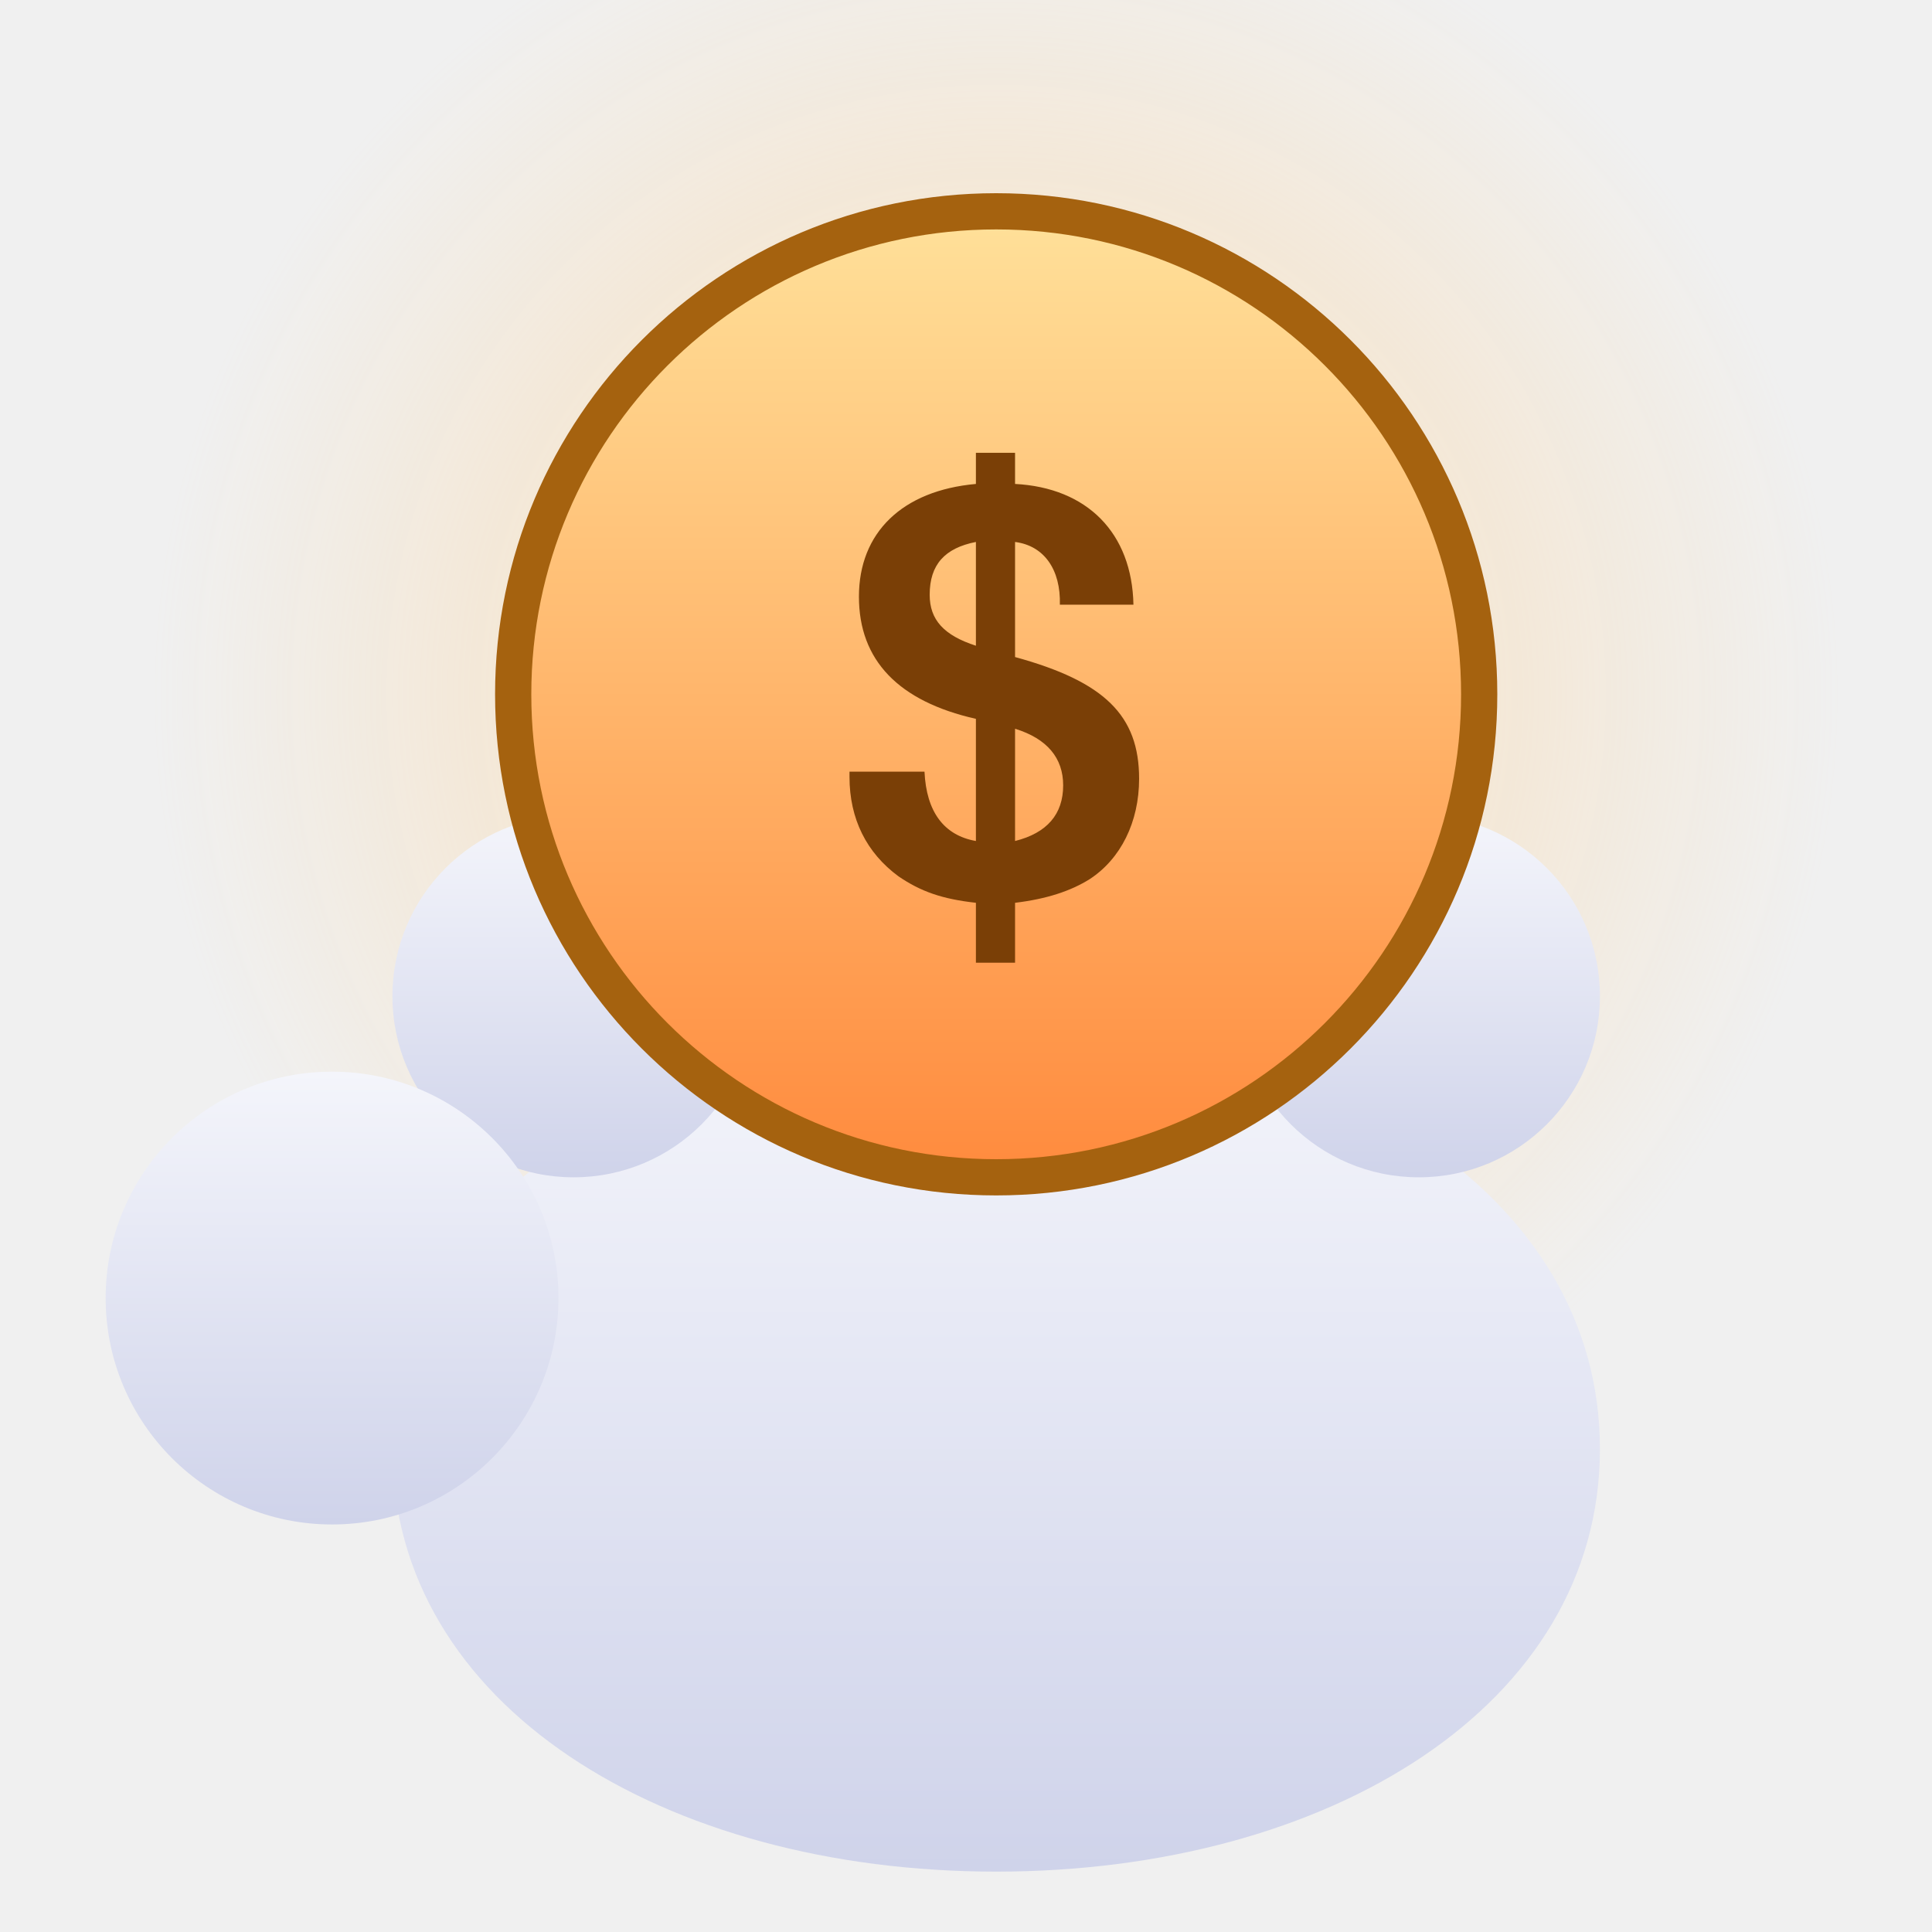
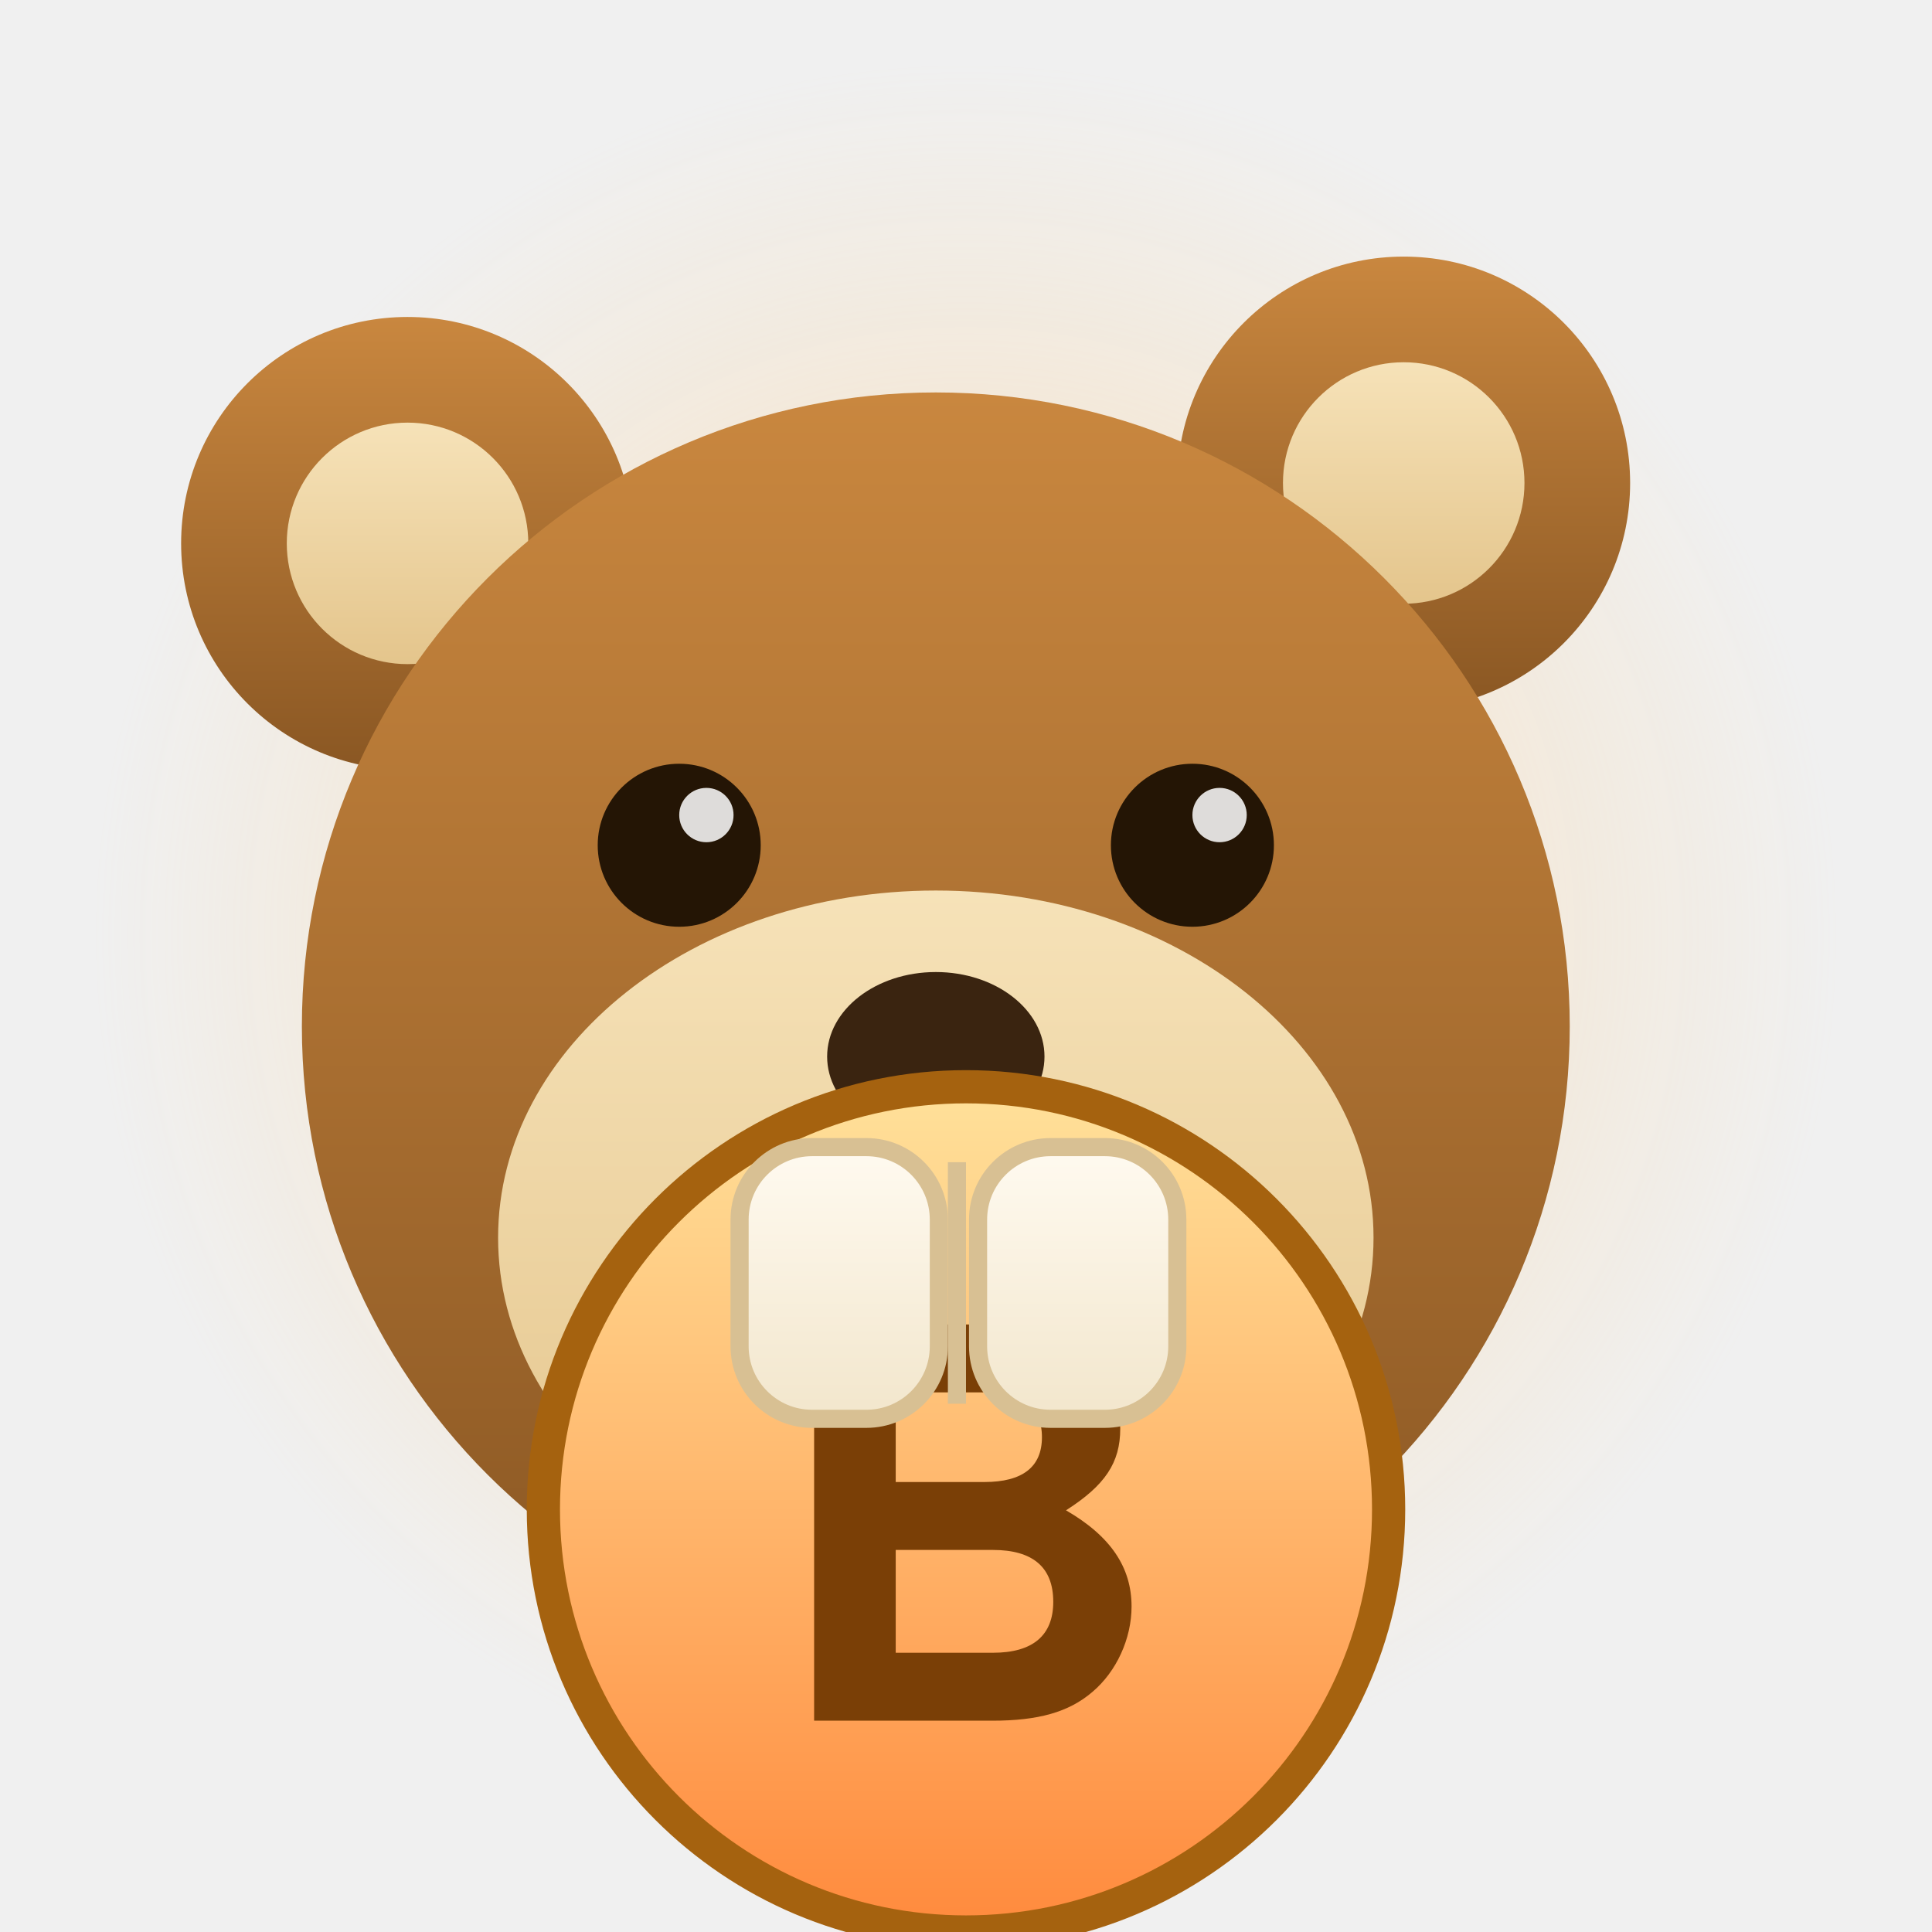
<svg xmlns="http://www.w3.org/2000/svg" viewBox="0 0 64 64" role="img" aria-label="Billions Earn">
  <defs>
+     <linearGradient id="fur" x1="0" y1="0" x2="0" y2="1">
+       <stop offset="0" stop-color="#c9873f" />
+       <stop offset="1" stop-color="#8a5723" />
+     </linearGradient>
+     <linearGradient id="belly" x1="0" y1="0" x2="0" y2="1">
+       <stop offset="0" stop-color="#f6e2b8" />
+       <stop offset="1" stop-color="#e4c58c" />
+     </linearGradient>
+     <linearGradient id="teeth" x1="0" y1="0" x2="0" y2="1">
+       <stop offset="0" stop-color="#fffaf0" />
+       <stop offset="1" stop-color="#f2e6cc" />
+     </linearGradient>
    <linearGradient id="coin" x1="0" y1="0" x2="0" y2="1">
      <stop offset="0" stop-color="#ffe19a" />
      <stop offset="1" stop-color="#ff8a3d" />
    </linearGradient>
-     <linearGradient id="skin" x1="0" y1="0" x2="0" y2="1">
-       <stop offset="0" stop-color="#f4f5fb" />
-       <stop offset="1" stop-color="#cfd3ea" />
-     </linearGradient>
    <radialGradient id="glow" cx="0.5" cy="0.5" r="0.5">
-       <stop offset="0" stop-color="#ffcf8a" stop-opacity="0.6" />
+       <stop offset="0" stop-color="#ffcf8a" stop-opacity="0.55" />
      <stop offset="1" stop-color="#ffcf8a" stop-opacity="0" />
    </radialGradient>
  </defs>
-   <circle cx="33" cy="23" r="28" fill="url(#glow)" />
-   <path d="M13 48c0-8.5 9-14 20-14s20 5.5 20 14-9 14-20 14-20-5.5-20-14z" fill="url(#skin)" />
-   <circle cx="19" cy="33" r="6" fill="url(#skin)" />
-   <circle cx="27" cy="30" r="6.5" fill="url(#skin)" />
-   <circle cx="39" cy="30" r="6.5" fill="url(#skin)" />
-   <circle cx="47" cy="33" r="6" fill="url(#skin)" />
-   <circle cx="11" cy="43" r="7.5" fill="url(#skin)" />
-   <circle cx="33" cy="23" r="16" fill="url(#coin)" stroke="#a5620f" stroke-width="1.2" />
-   <text x="33" y="29.5" text-anchor="middle" font-family="-apple-system,Helvetica,Arial,sans-serif" font-weight="800" font-size="19" fill="#7a3f06">$</text>
+   <circle cx="32" cy="31" r="29" fill="url(#glow)" />
+   <circle cx="13.5" cy="18" r="7.5" fill="url(#fur)" />
+   <circle cx="13.5" cy="18" r="4" fill="url(#belly)" />
+   <circle cx="46.5" cy="16" r="7.5" fill="url(#fur)" />
+   <circle cx="46.5" cy="16" r="4" fill="url(#belly)" />
+   <circle cx="31" cy="34" r="21" fill="url(#fur)" />
+   <ellipse cx="31" cy="41" rx="14.5" ry="11.5" fill="url(#belly)" />
+   <circle cx="22.5" cy="28" r="2.7" fill="#241505" />
+   <circle cx="23.4" cy="27" r="0.9" fill="#fff" opacity="0.85" />
+   <circle cx="39.5" cy="28" r="2.7" fill="#241505" />
+   <circle cx="40.4" cy="27" r="0.9" fill="#fff" opacity="0.85" />
+   <ellipse cx="31" cy="35" rx="3.6" ry="2.8" fill="#3a2410" />
+   <circle cx="32" cy="50" r="14" fill="url(#coin)" stroke="#a5620f" stroke-width="1.1" />
+   <text x="32" y="57" text-anchor="middle" font-family="-apple-system,Helvetica,Arial,sans-serif" font-weight="800" font-size="18" fill="#7a3f06">B</text>
+   <rect x="24.5" y="38" width="6.6" height="9" rx="2.4" fill="url(#teeth)" stroke="#d8c093" stroke-width="0.6" />
+   <rect x="32.4" y="38" width="6.6" height="9" rx="2.4" fill="url(#teeth)" stroke="#d8c093" stroke-width="0.6" />
+   <path d="M31.7 38.5v8" stroke="#d8c093" stroke-width="0.6" />
</svg>
